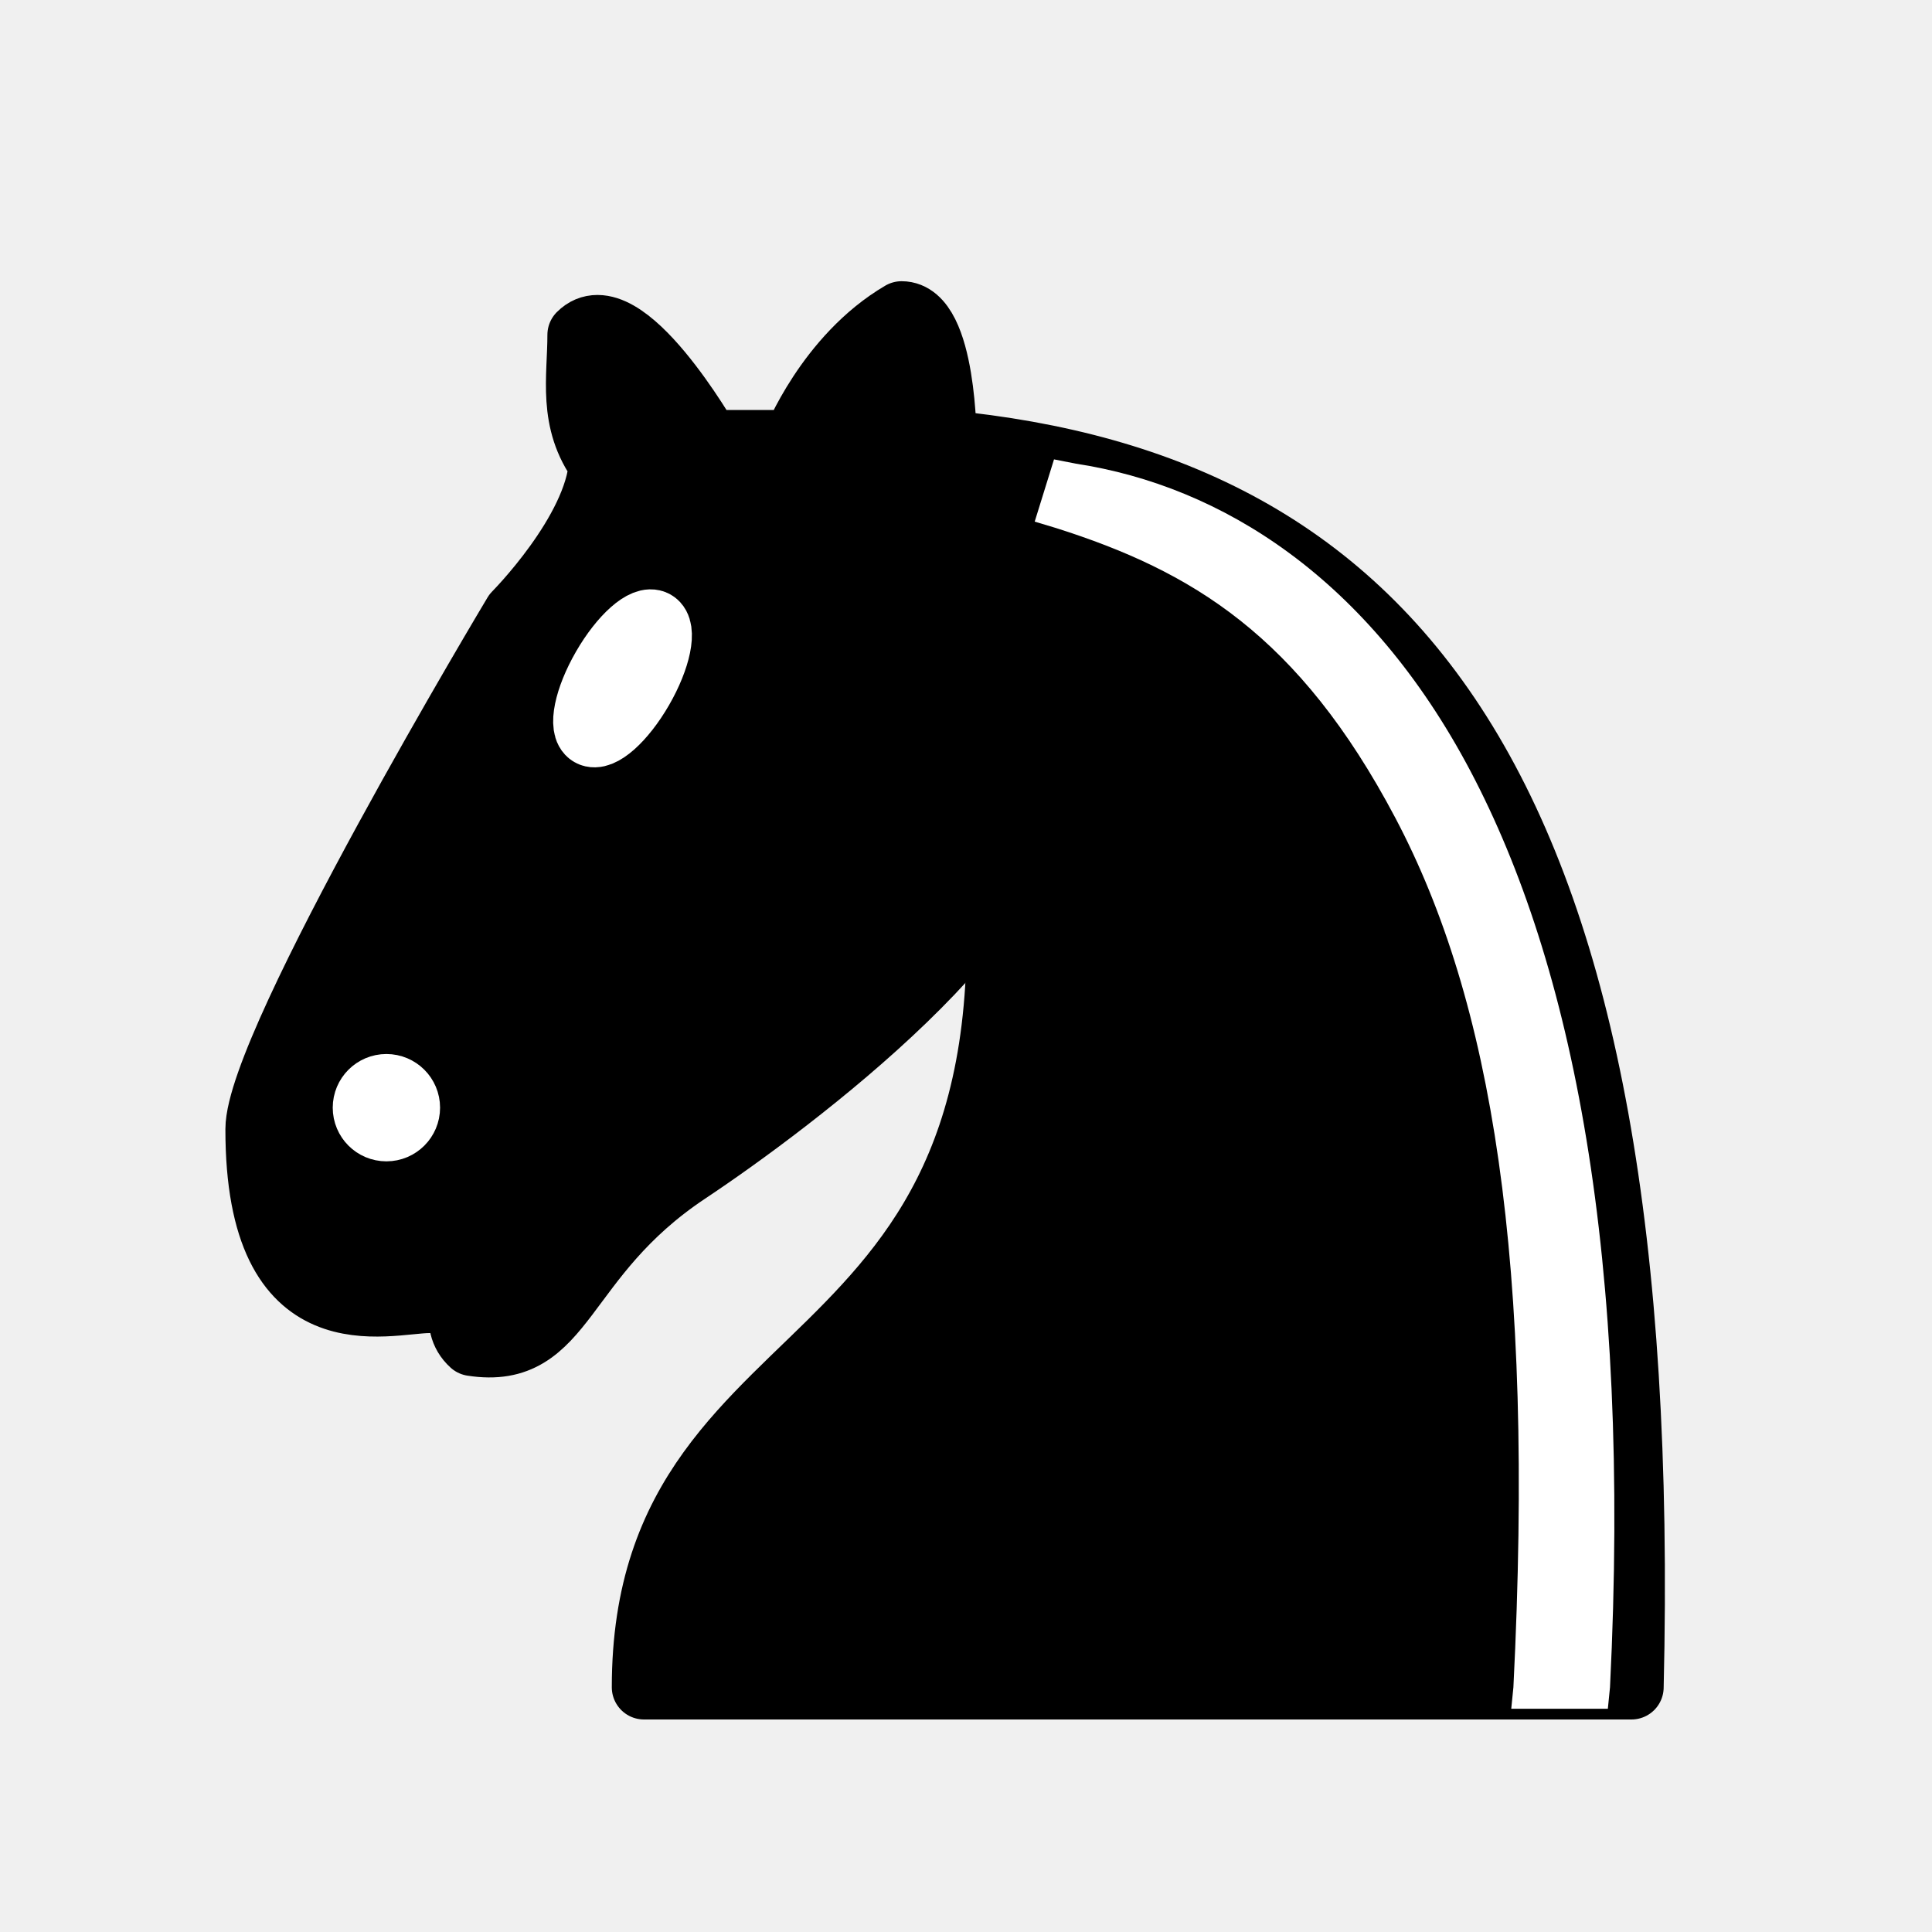
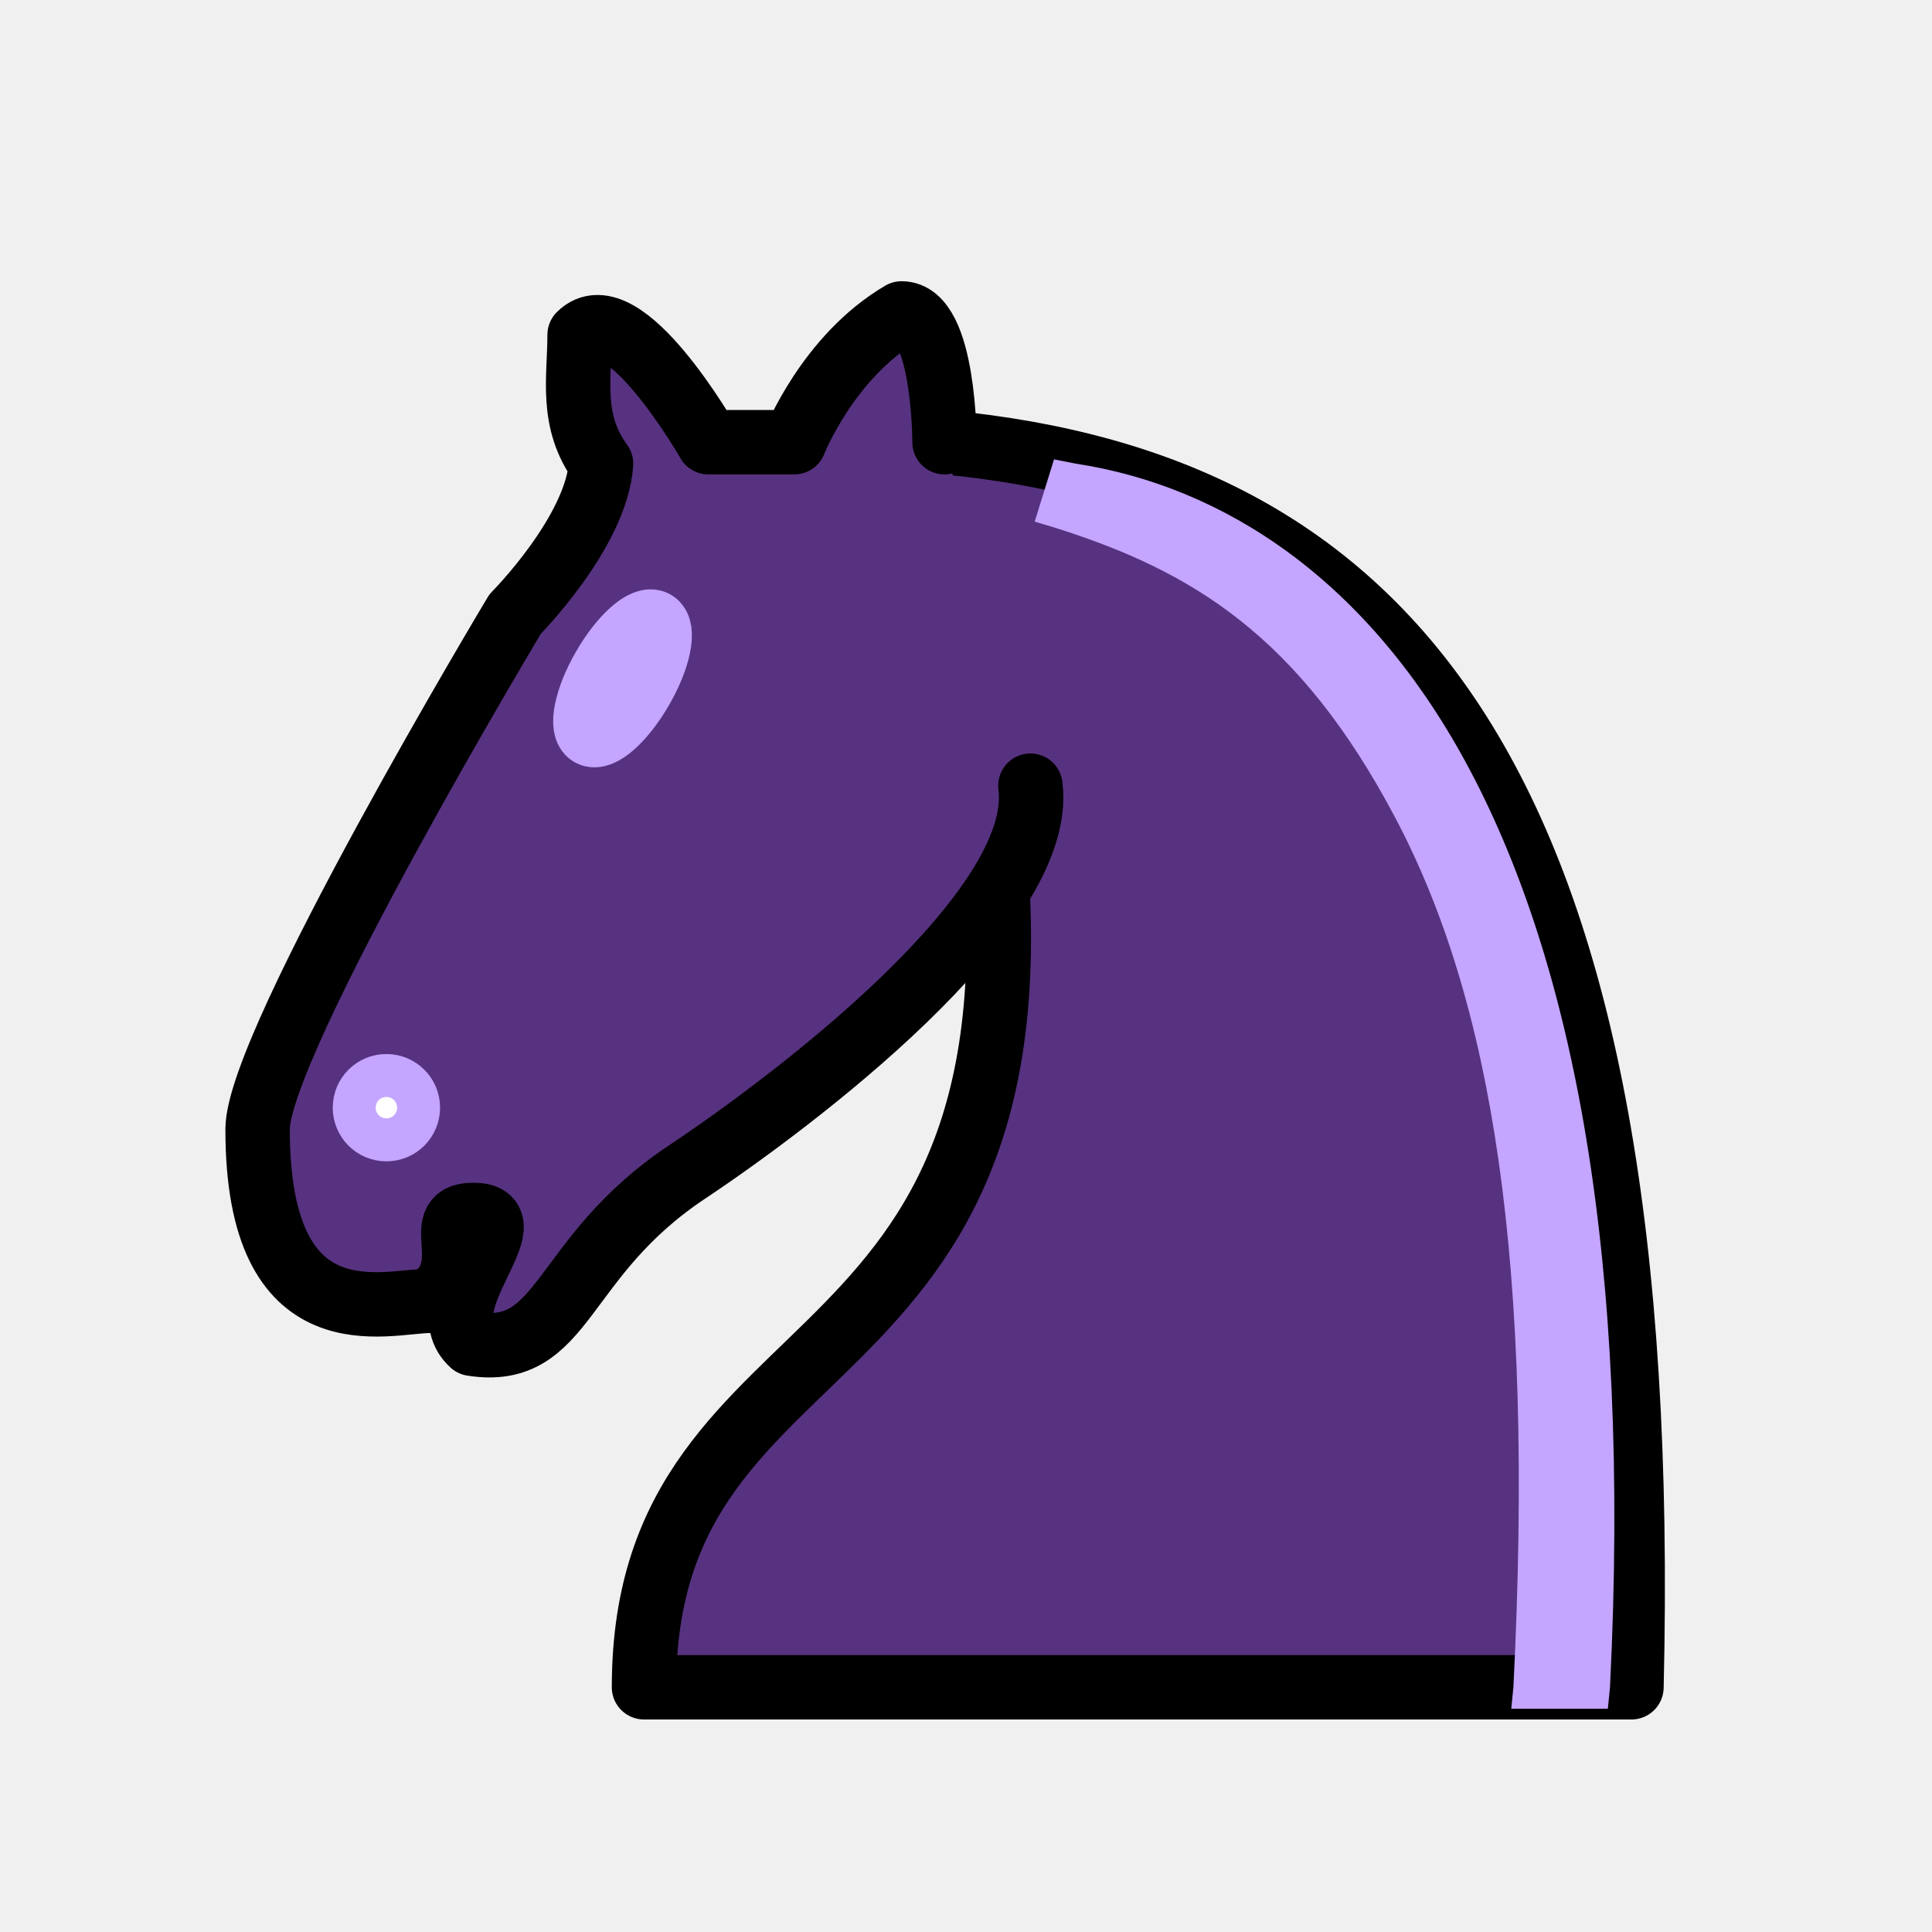
<svg xmlns="http://www.w3.org/2000/svg" version="1.1" width="45" height="45">
  <g style="opacity:1; fill:none; fill-opacity:1; fill-rule:evenodd; stroke:#000000; stroke-width:1.5; stroke-linecap:round;stroke-linejoin:round;stroke-miterlimit:4; stroke-dasharray:none; stroke-opacity:1;" transform="translate(0,0.3)">
-     <path d="M 22,10 C 32.5,11 38.5,18 38,39 L 15,39 C 15,30 25,32.5 23,18" style="fill:#000000; stroke:#000000;" />
-     <path d="M 24,18 C 24.38,20.91 18.45,25.37 16,27 C 13,29 13.18,31.34 11,31 C 9.958,30.06 12.41,27.96 11,28 C 10,28 11.19,29.23 10,30 C 9,30 5.997,31 6,26 C 6,24 12,14 12,14 C 12,14 13.89,12.1 14,10.5 C 13.27,9.506 13.5,8.5 13.5,7.5 C 14.5,6.5 16.5,10 16.5,10 L 18.5,10 C 18.5,10 19.28,8.008 21,7 C 22,7 22,10 22,10" style="fill:#000000; stroke:#000000;" />
-     <path d="M 9.5 25.5 A 0.5 0.5 0 1 1 8.5,25.5 A 0.5 0.5 0 1 1 9.5 25.5 z" style="fill:#ffffff; stroke:#ffffff;" />
-     <path d="M 15 15.5 A 0.5 1.5 0 1 1  14,15.5 A 0.5 1.5 0 1 1  15 15.5 z" transform="matrix(0.866,0.5,-0.5,0.866,9.693,-5.173)" style="fill:#ffffff; stroke:#ffffff;" />
-     <path d="M 24.55,10.4 L 24.1,11.85 L 24.6,12 C 27.75,13 30.25,14.49 32.5,18.75 C 34.75,23.01 35.75,29.06 35.25,39 L 35.2,39.5 L 37.45,39.5 L 37.5,39 C 38,28.94 36.62,22.15 34.25,17.66 C 31.88,13.17 28.46,11.02 25.06,10.5 L 24.55,10.4 z " style="fill:#ffffff; stroke:none;" />
+     <path d="M 22,10 C 32.5,11 38.5,18 38,39 L 15,39 C 15,30 25,32.5 23,18" style="fill:#573280; stroke:#000000;" />
+     <path d="M 24,18 C 24.38,20.91 18.45,25.37 16,27 C 13,29 13.18,31.34 11,31 C 9.958,30.06 12.41,27.96 11,28 C 10,28 11.19,29.23 10,30 C 9,30 5.997,31 6,26 C 6,24 12,14 12,14 C 12,14 13.89,12.1 14,10.5 C 13.27,9.506 13.5,8.5 13.5,7.5 C 14.5,6.5 16.5,10 16.5,10 L 18.5,10 C 18.5,10 19.28,8.008 21,7 C 22,7 22,10 22,10" style="fill:#573280; stroke:#000000;" />
+     <path d="M 9.5 25.5 A 0.5 0.5 0 1 1 8.5,25.5 A 0.5 0.5 0 1 1 9.5 25.5 z" style="fill:#ffffff; stroke:#c4a5ff;" />
+     <path d="M 15 15.5 A 0.5 1.5 0 1 1  14,15.5 A 0.5 1.5 0 1 1  15 15.5 z" transform="matrix(0.866,0.5,-0.5,0.866,9.693,-5.173)" style="fill:#ffffff; stroke:#c4a5ff;" />
+     <path d="M 24.55,10.4 L 24.1,11.85 L 24.6,12 C 27.75,13 30.25,14.49 32.5,18.75 C 34.75,23.01 35.75,29.06 35.25,39 L 35.2,39.5 L 37.45,39.5 L 37.5,39 C 38,28.94 36.62,22.15 34.25,17.66 C 31.88,13.17 28.46,11.02 25.06,10.5 L 24.55,10.4 z " style="fill:#c4a5ff; stroke:none;" />
  </g>
</svg>
